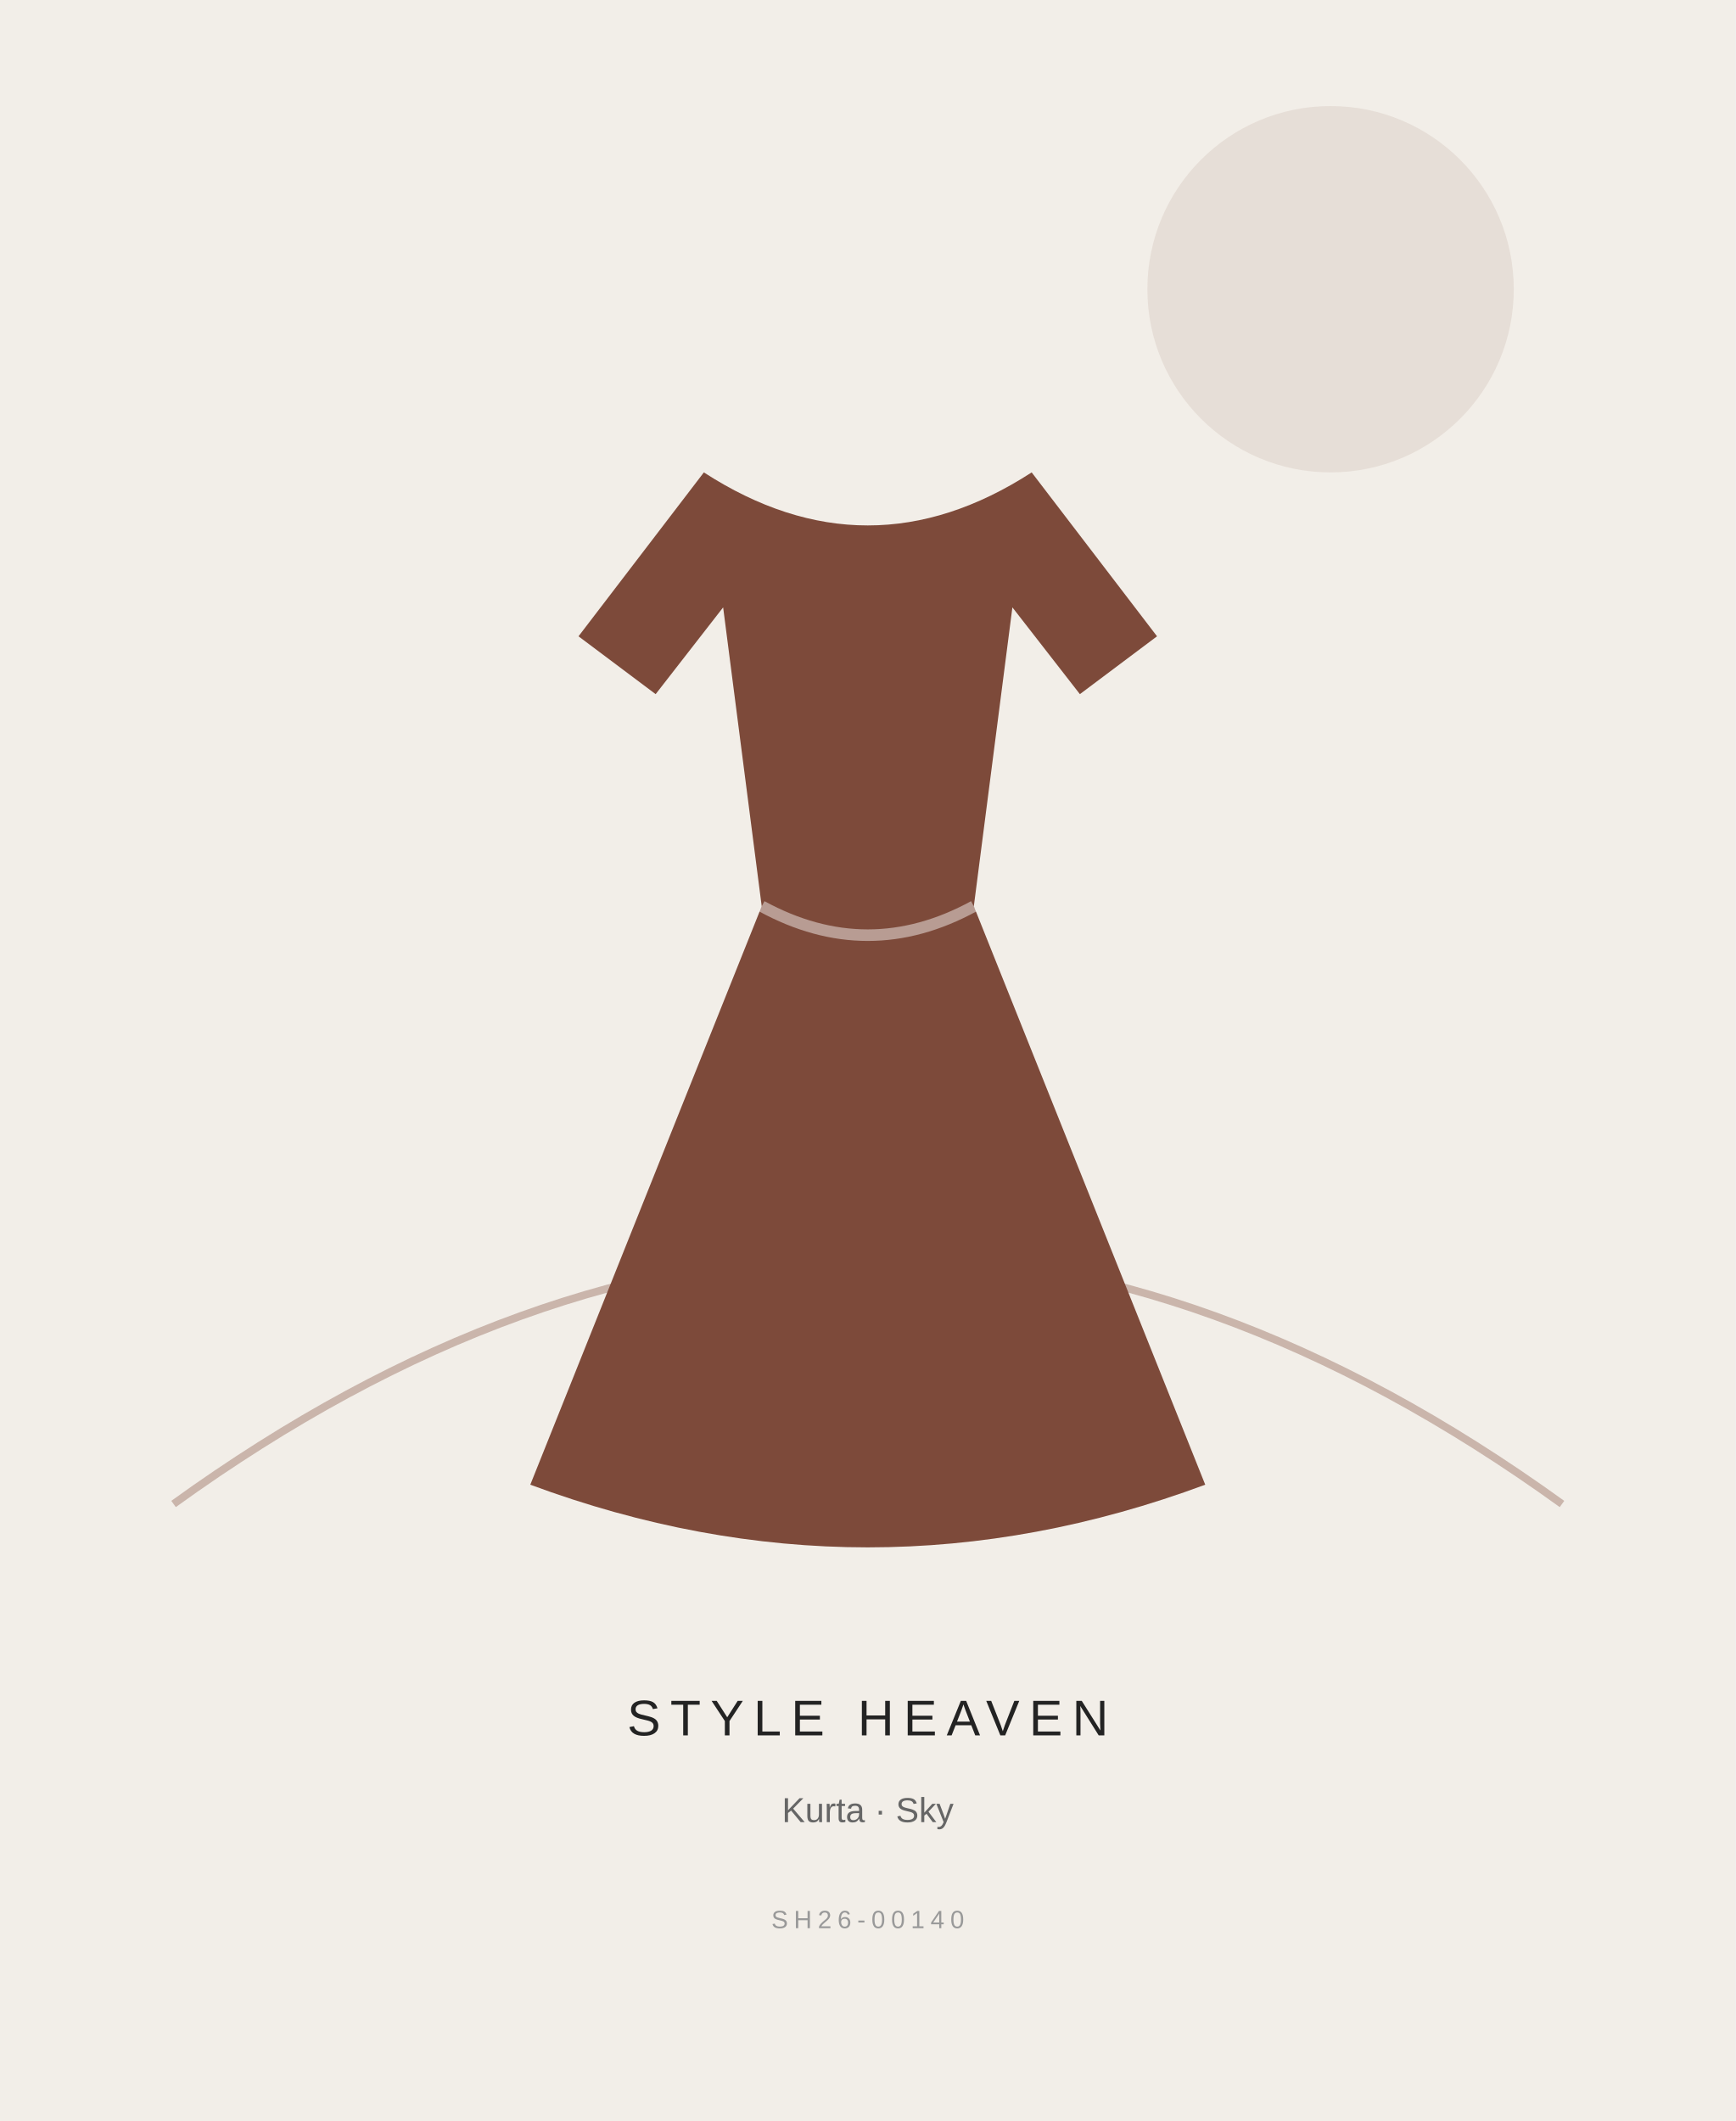
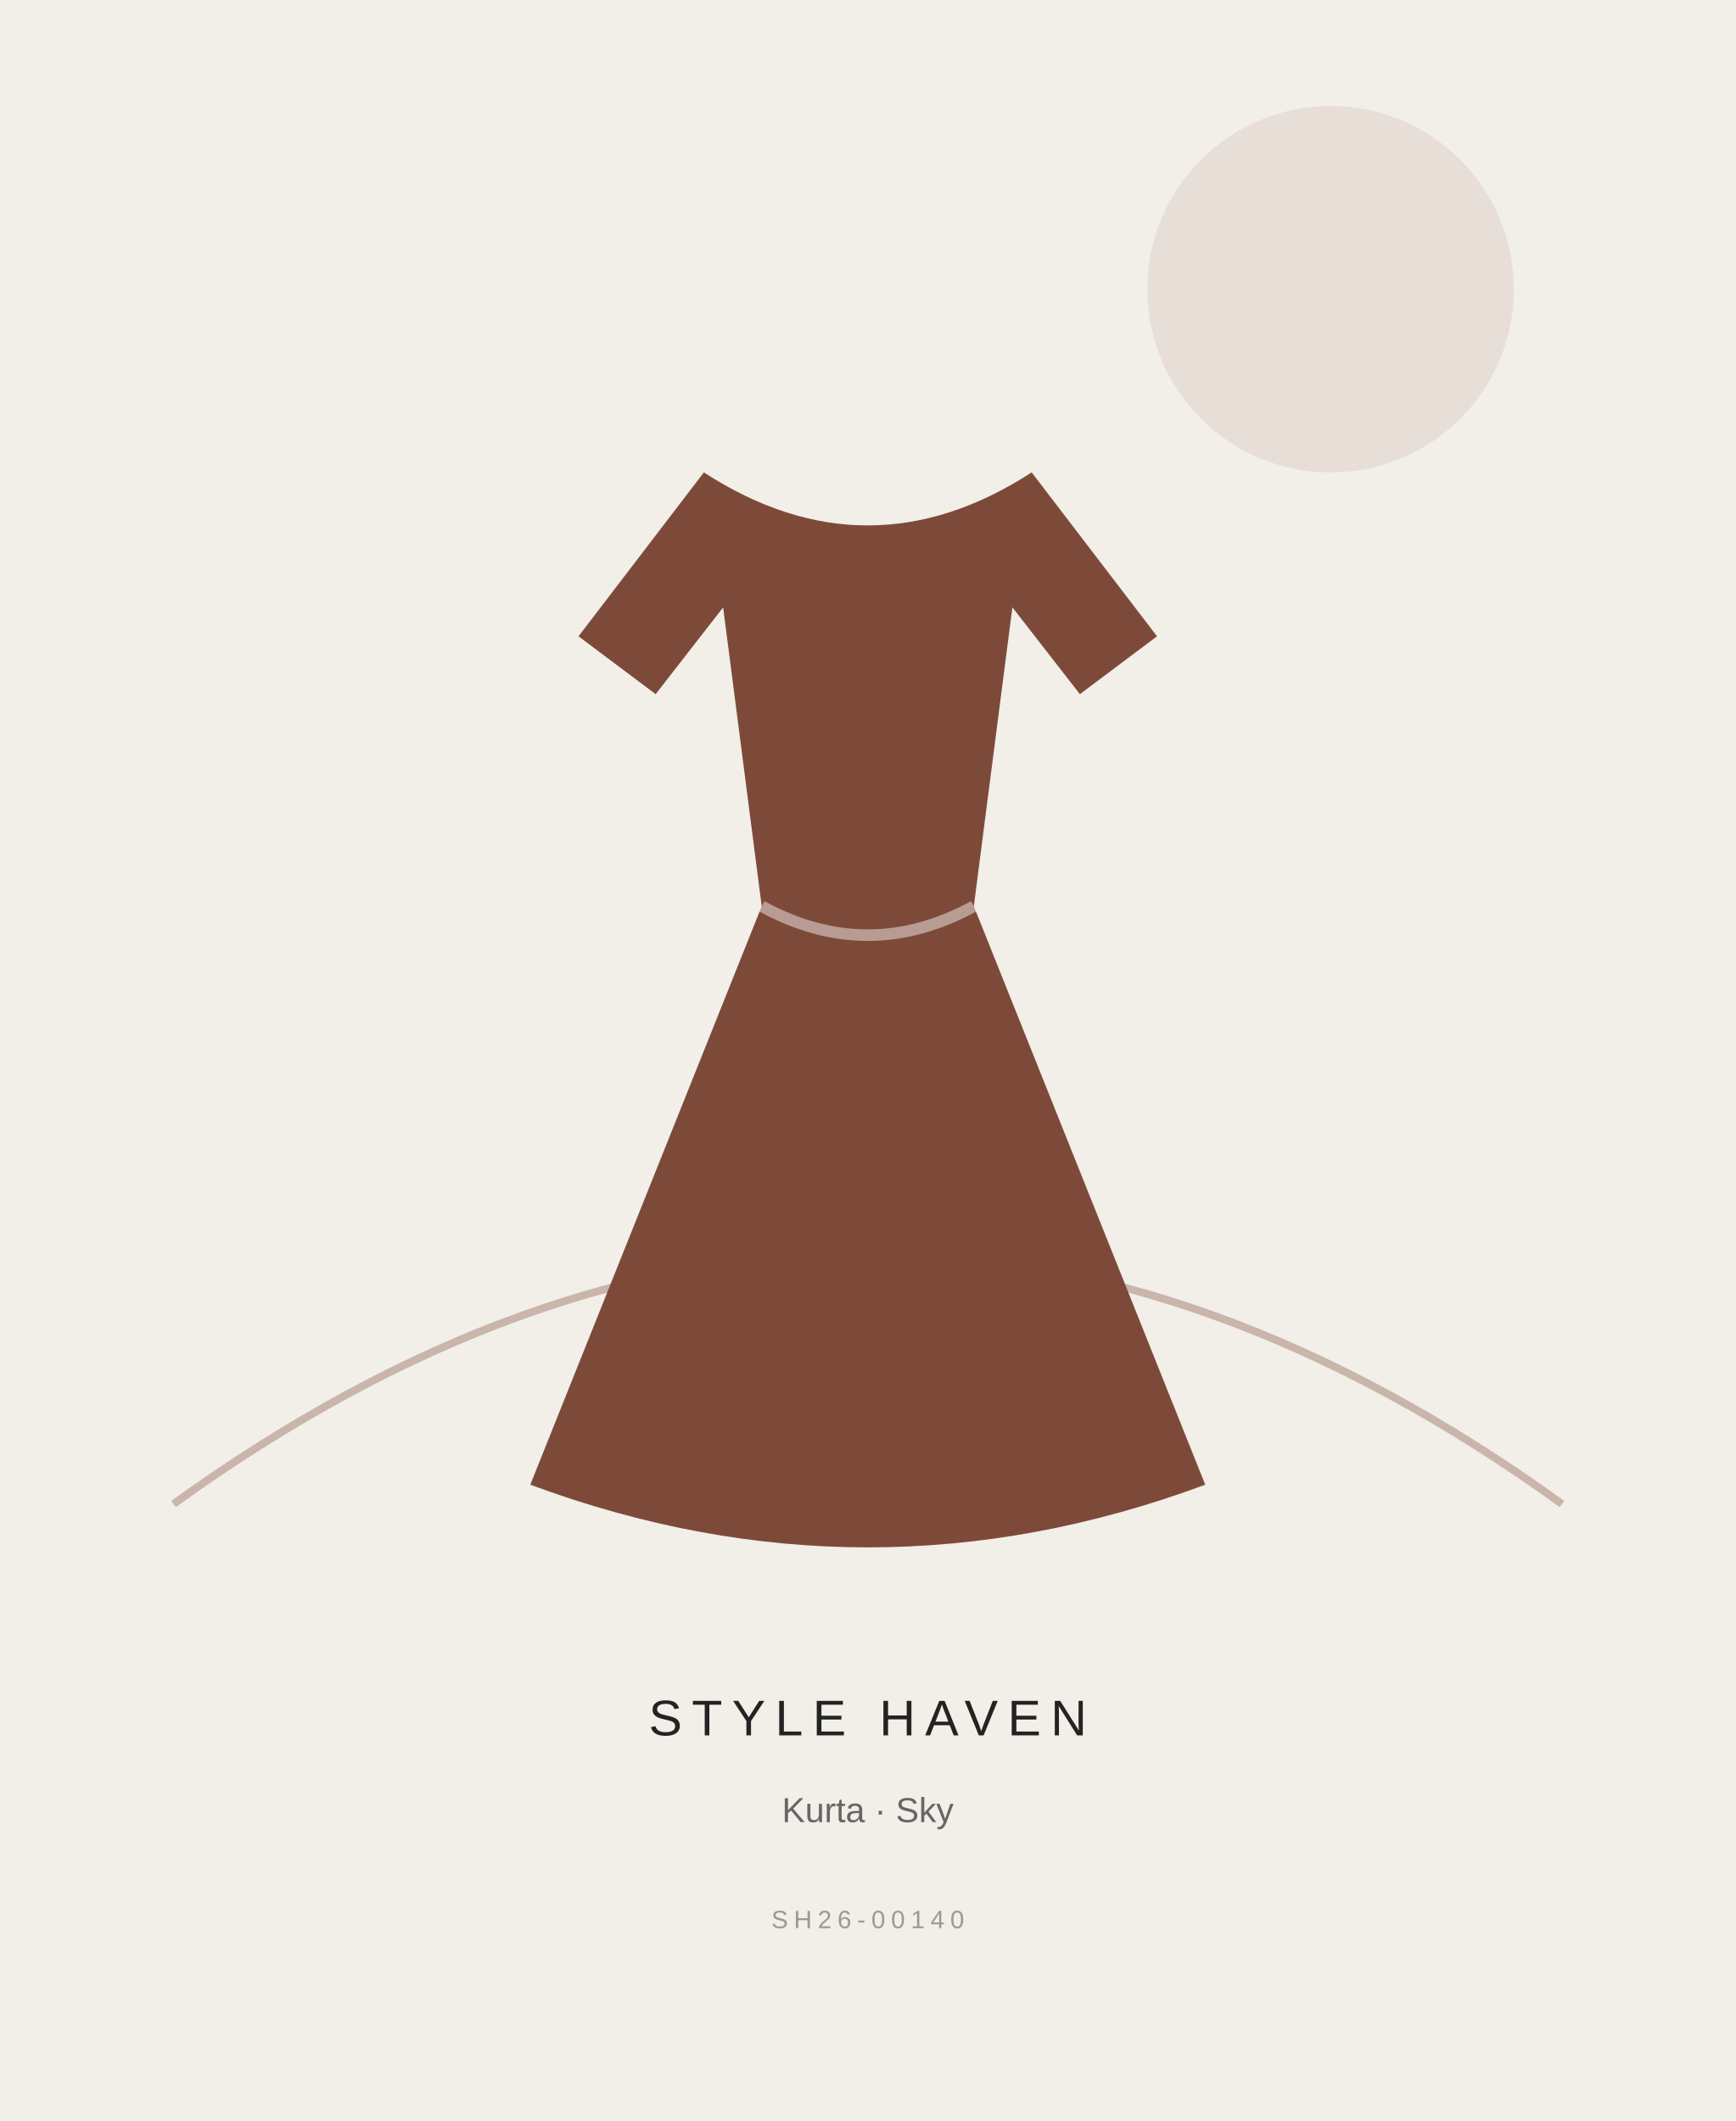
<svg xmlns="http://www.w3.org/2000/svg" viewBox="0 0 900 1100">
  <rect width="900" height="1100" fill="#F2EEE8" />
  <circle cx="690" cy="150" r="95" fill="#7D4A3A" opacity=".10" />
  <path d="M90 780 Q450 520 810 780" fill="none" stroke="#7D4A3A" stroke-width="4" opacity=".35" />
  <path d="M365 245 L300 330 L340 360 L375 315 L395 470 L275 770 Q450 835 625 770 L505 470 L525 315 L560 360 L600 330 L535 245 Q450 300 365 245Z" fill="#7D4A3A" />
  <path d="M395 470 Q450 500 505 470" fill="none" stroke="#fff" stroke-width="6" opacity=".45" />
-   <text x="450" y="900" text-anchor="middle" font-family="Arial,sans-serif" font-size="26" letter-spacing="5" fill="#232323">STYLE HEAVEN</text>
+   <text x="450" y="900" text-anchor="middle" font-family="Arial,sans-serif" font-size="26" letter-spacing="5" fill="#232323">STYLE HAVEN</text>
  <text x="450" y="945" text-anchor="middle" font-family="Arial,sans-serif" font-size="18" fill="#666">Kurta · Sky</text>
  <text x="450" y="1000" text-anchor="middle" font-family="Arial,sans-serif" font-size="13" letter-spacing="3" fill="#999">SH26-00140</text>
</svg>
